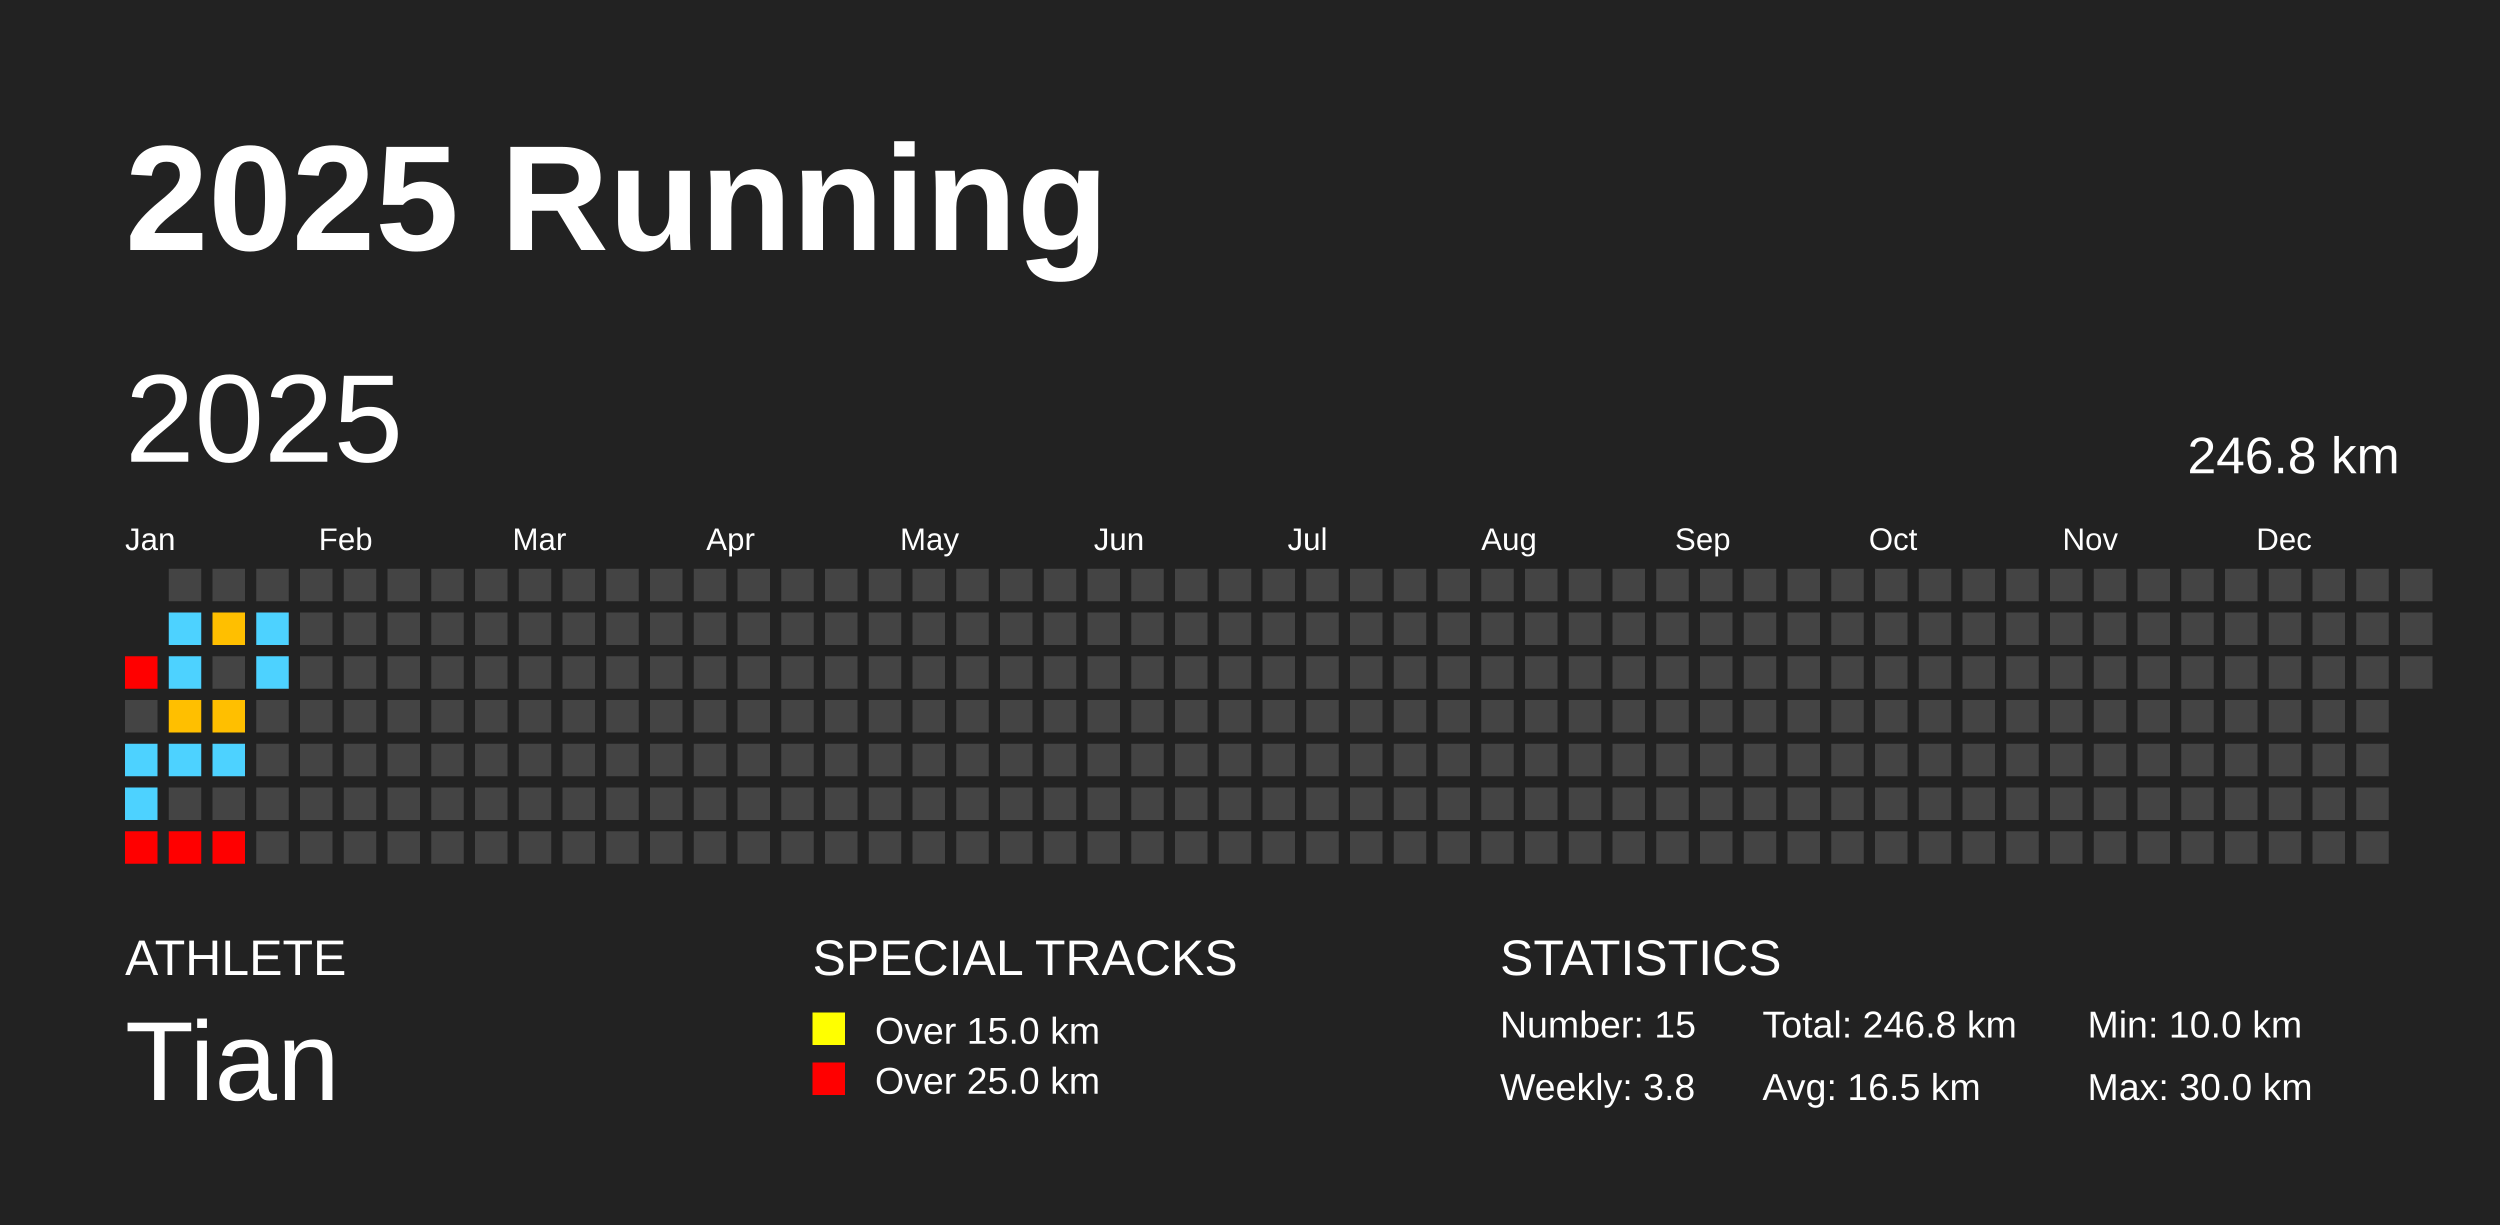
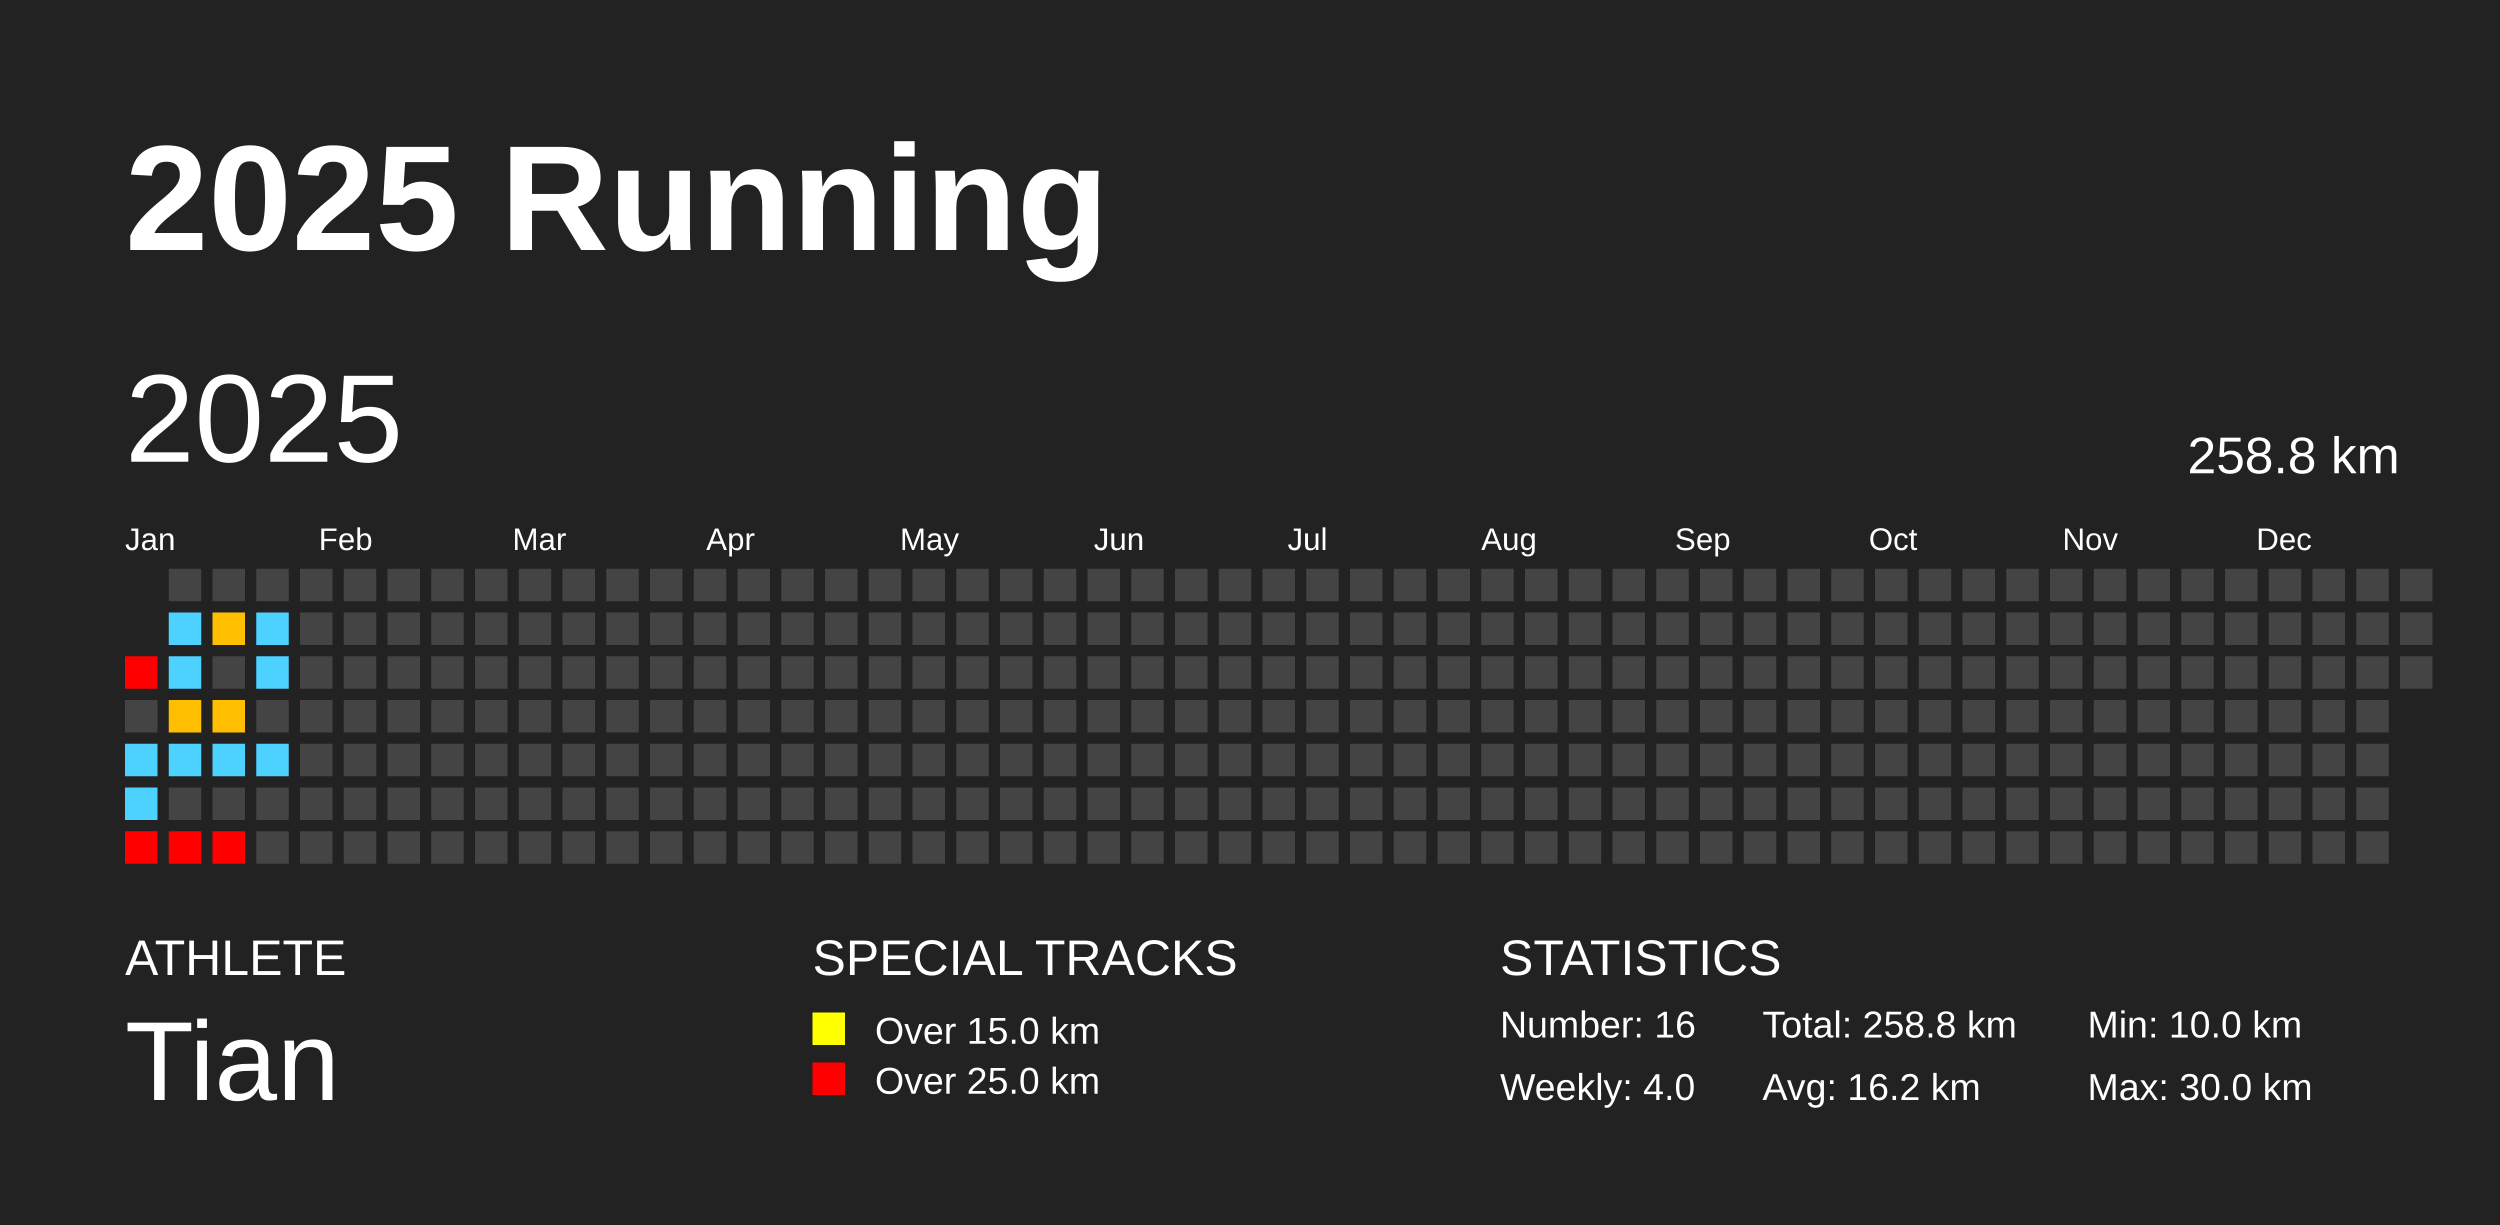
<svg xmlns="http://www.w3.org/2000/svg" baseProfile="full" height="98mm" version="1.1" viewBox="0,0,200,98" width="200mm">
  <defs />
  <rect fill="#222222" height="98" width="200" x="0" y="0" />
  <text fill="#FFFFFF" style="font-size:12px; font-family:Arial; font-weight:bold;" x="10" y="20">2025 Running</text>
  <text fill="#FFFFFF" style="font-size:4px; font-family:Arial" x="10" y="78">ATHLETE</text>
  <text fill="#FFFFFF" style="font-size:9px; font-family:Arial" x="10" y="88">Tian</text>
  <text fill="#FFFFFF" style="font-size:4px; font-family:Arial" x="65" y="78">SPECIAL TRACKS</text>
  <rect fill="yellow" height="2.6" width="2.6" x="65" y="81" />
  <text fill="#FFFFFF" style="font-size:3px; font-family:Arial" x="70" y="83.5">Over 15.0 km</text>
  <rect fill="red" height="2.6" width="2.6" x="65" y="85" />
  <text fill="#FFFFFF" style="font-size:3px; font-family:Arial" x="70" y="87.5">Over 25.0 km</text>
  <text fill="#FFFFFF" style="font-size:4px; font-family:Arial" x="120" y="78">STATISTICS</text>
-   <text fill="#FFFFFF" style="font-size:3px; font-family:Arial" x="120" y="83">Number: 15</text>
-   <text fill="#FFFFFF" style="font-size:3px; font-family:Arial" x="120" y="88">Weekly: 3.8</text>
-   <text fill="#FFFFFF" style="font-size:3px; font-family:Arial" x="141" y="83">Total: 246.8 km</text>
-   <text fill="#FFFFFF" style="font-size:3px; font-family:Arial" x="141" y="88">Avg: 16.5 km</text>
+   <text fill="#FFFFFF" style="font-size:3px; font-family:Arial" x="120" y="83">Number: 16</text>
+   <text fill="#FFFFFF" style="font-size:3px; font-family:Arial" x="120" y="88">Weekly: 4.0</text>
+   <text fill="#FFFFFF" style="font-size:3px; font-family:Arial" x="141" y="83">Total: 258.8 km</text>
+   <text fill="#FFFFFF" style="font-size:3px; font-family:Arial" x="141" y="88">Avg: 16.2 km</text>
  <text fill="#FFFFFF" style="font-size:3px; font-family:Arial" x="167" y="83">Min: 10.0 km</text>
  <text fill="#FFFFFF" style="font-size:3px; font-family:Arial" x="167" y="88">Max: 30.0 km</text>
  <text dominant-baseline="hanging" fill="#FFFFFF" style="font-size:10.0px; font-family:Arial;" x="10" y="30">2025</text>
-   <text dominant-baseline="hanging" fill="#FFFFFF" style="font-size:4.125px; font-family:Arial;" x="175" y="35">246.8 km</text>
+   <text dominant-baseline="hanging" fill="#FFFFFF" style="font-size:4.125px; font-family:Arial;" x="175" y="35">258.8 km</text>
  <text fill="#FFFFFF" style="font-size:2.5px; font-family:Arial" x="10.0" y="44">Jan</text>
  <text fill="#FFFFFF" style="font-size:2.5px; font-family:Arial" x="25.5" y="44">Feb</text>
  <text fill="#FFFFFF" style="font-size:2.5px; font-family:Arial" x="41.0" y="44">Mar</text>
  <text fill="#FFFFFF" style="font-size:2.5px; font-family:Arial" x="56.5" y="44">Apr</text>
  <text fill="#FFFFFF" style="font-size:2.5px; font-family:Arial" x="72.0" y="44">May</text>
  <text fill="#FFFFFF" style="font-size:2.5px; font-family:Arial" x="87.5" y="44">Jun</text>
  <text fill="#FFFFFF" style="font-size:2.5px; font-family:Arial" x="103.0" y="44">Jul</text>
  <text fill="#FFFFFF" style="font-size:2.5px; font-family:Arial" x="118.5" y="44">Aug</text>
  <text fill="#FFFFFF" style="font-size:2.5px; font-family:Arial" x="134.0" y="44">Sep</text>
  <text fill="#FFFFFF" style="font-size:2.5px; font-family:Arial" x="149.5" y="44">Oct</text>
  <text fill="#FFFFFF" style="font-size:2.5px; font-family:Arial" x="165.0" y="44">Nov</text>
  <text fill="#FFFFFF" style="font-size:2.5px; font-family:Arial" x="180.5" y="44">Dec</text>
  <rect fill="red" height="2.6" width="2.6" x="10.0" y="52.5" />
  <rect fill="#444444" height="2.6" width="2.6" x="10.0" y="56.0" />
  <rect fill="#4dd2ff" height="2.6" width="2.6" x="10.0" y="59.5" />
  <rect fill="#4dd2ff" height="2.6" width="2.6" x="10.0" y="63.0" />
  <rect fill="red" height="2.6" width="2.6" x="10.0" y="66.5" />
  <rect fill="#444444" height="2.6" width="2.6" x="13.5" y="45.5" />
  <rect fill="#4dd2ff" height="2.6" width="2.6" x="13.5" y="49.0" />
  <rect fill="#4dd2ff" height="2.6" width="2.6" x="13.5" y="52.5" />
  <rect fill="#ffbf00" height="2.6" width="2.6" x="13.5" y="56.0" />
  <rect fill="#4dd2ff" height="2.6" width="2.6" x="13.5" y="59.5" />
  <rect fill="#444444" height="2.6" width="2.6" x="13.5" y="63.0" />
  <rect fill="red" height="2.6" width="2.6" x="13.5" y="66.5" />
  <rect fill="#444444" height="2.6" width="2.6" x="17.0" y="45.5" />
  <rect fill="#ffbf00" height="2.6" width="2.6" x="17.0" y="49.0" />
  <rect fill="#444444" height="2.6" width="2.6" x="17.0" y="52.5" />
  <rect fill="#ffbf00" height="2.6" width="2.6" x="17.0" y="56.0" />
  <rect fill="#4dd2ff" height="2.6" width="2.6" x="17.0" y="59.5" />
  <rect fill="#444444" height="2.6" width="2.6" x="17.0" y="63.0" />
  <rect fill="red" height="2.6" width="2.6" x="17.0" y="66.5" />
  <rect fill="#444444" height="2.6" width="2.6" x="20.5" y="45.5" />
  <rect fill="#4dd2ff" height="2.6" width="2.6" x="20.5" y="49.0" />
  <rect fill="#4dd2ff" height="2.6" width="2.6" x="20.5" y="52.5" />
  <rect fill="#444444" height="2.6" width="2.6" x="20.5" y="56.0" />
-   <rect fill="#444444" height="2.6" width="2.6" x="20.5" y="59.5" />
+   <rect fill="#4dd2ff" height="2.6" width="2.6" x="20.5" y="59.5" />
  <rect fill="#444444" height="2.6" width="2.6" x="20.5" y="63.0" />
  <rect fill="#444444" height="2.6" width="2.6" x="20.5" y="66.5" />
  <rect fill="#444444" height="2.6" width="2.6" x="24.0" y="45.5" />
  <rect fill="#444444" height="2.6" width="2.6" x="24.0" y="49.0" />
  <rect fill="#444444" height="2.6" width="2.6" x="24.0" y="52.5" />
  <rect fill="#444444" height="2.6" width="2.6" x="24.0" y="56.0" />
  <rect fill="#444444" height="2.6" width="2.6" x="24.0" y="59.5" />
  <rect fill="#444444" height="2.6" width="2.6" x="24.0" y="63.0" />
  <rect fill="#444444" height="2.6" width="2.6" x="24.0" y="66.5" />
  <rect fill="#444444" height="2.6" width="2.6" x="27.5" y="45.5" />
  <rect fill="#444444" height="2.6" width="2.6" x="27.5" y="49.0" />
  <rect fill="#444444" height="2.6" width="2.6" x="27.5" y="52.5" />
  <rect fill="#444444" height="2.6" width="2.6" x="27.5" y="56.0" />
  <rect fill="#444444" height="2.6" width="2.6" x="27.5" y="59.5" />
  <rect fill="#444444" height="2.6" width="2.6" x="27.5" y="63.0" />
  <rect fill="#444444" height="2.6" width="2.6" x="27.5" y="66.5" />
  <rect fill="#444444" height="2.6" width="2.6" x="31.0" y="45.5" />
  <rect fill="#444444" height="2.6" width="2.6" x="31.0" y="49.0" />
  <rect fill="#444444" height="2.6" width="2.6" x="31.0" y="52.5" />
  <rect fill="#444444" height="2.6" width="2.6" x="31.0" y="56.0" />
  <rect fill="#444444" height="2.6" width="2.6" x="31.0" y="59.5" />
  <rect fill="#444444" height="2.6" width="2.6" x="31.0" y="63.0" />
  <rect fill="#444444" height="2.6" width="2.6" x="31.0" y="66.5" />
  <rect fill="#444444" height="2.6" width="2.6" x="34.5" y="45.5" />
  <rect fill="#444444" height="2.6" width="2.6" x="34.5" y="49.0" />
  <rect fill="#444444" height="2.6" width="2.6" x="34.5" y="52.5" />
  <rect fill="#444444" height="2.6" width="2.6" x="34.5" y="56.0" />
  <rect fill="#444444" height="2.6" width="2.6" x="34.5" y="59.5" />
  <rect fill="#444444" height="2.6" width="2.6" x="34.5" y="63.0" />
  <rect fill="#444444" height="2.6" width="2.6" x="34.5" y="66.5" />
  <rect fill="#444444" height="2.6" width="2.6" x="38.0" y="45.5" />
  <rect fill="#444444" height="2.6" width="2.6" x="38.0" y="49.0" />
  <rect fill="#444444" height="2.6" width="2.6" x="38.0" y="52.5" />
  <rect fill="#444444" height="2.6" width="2.6" x="38.0" y="56.0" />
  <rect fill="#444444" height="2.6" width="2.6" x="38.0" y="59.5" />
  <rect fill="#444444" height="2.6" width="2.6" x="38.0" y="63.0" />
  <rect fill="#444444" height="2.6" width="2.6" x="38.0" y="66.5" />
  <rect fill="#444444" height="2.6" width="2.6" x="41.5" y="45.5" />
  <rect fill="#444444" height="2.6" width="2.6" x="41.5" y="49.0" />
  <rect fill="#444444" height="2.6" width="2.6" x="41.5" y="52.5" />
  <rect fill="#444444" height="2.6" width="2.6" x="41.5" y="56.0" />
  <rect fill="#444444" height="2.6" width="2.6" x="41.5" y="59.5" />
  <rect fill="#444444" height="2.6" width="2.6" x="41.5" y="63.0" />
  <rect fill="#444444" height="2.6" width="2.6" x="41.5" y="66.5" />
  <rect fill="#444444" height="2.6" width="2.6" x="45.0" y="45.5" />
  <rect fill="#444444" height="2.6" width="2.6" x="45.0" y="49.0" />
  <rect fill="#444444" height="2.6" width="2.6" x="45.0" y="52.5" />
  <rect fill="#444444" height="2.6" width="2.6" x="45.0" y="56.0" />
  <rect fill="#444444" height="2.6" width="2.6" x="45.0" y="59.5" />
  <rect fill="#444444" height="2.6" width="2.6" x="45.0" y="63.0" />
  <rect fill="#444444" height="2.6" width="2.6" x="45.0" y="66.5" />
  <rect fill="#444444" height="2.6" width="2.6" x="48.5" y="45.5" />
  <rect fill="#444444" height="2.6" width="2.6" x="48.5" y="49.0" />
  <rect fill="#444444" height="2.6" width="2.6" x="48.5" y="52.5" />
  <rect fill="#444444" height="2.6" width="2.6" x="48.5" y="56.0" />
  <rect fill="#444444" height="2.6" width="2.6" x="48.5" y="59.5" />
  <rect fill="#444444" height="2.6" width="2.6" x="48.5" y="63.0" />
  <rect fill="#444444" height="2.6" width="2.6" x="48.5" y="66.5" />
  <rect fill="#444444" height="2.6" width="2.6" x="52.0" y="45.5" />
  <rect fill="#444444" height="2.6" width="2.6" x="52.0" y="49.0" />
  <rect fill="#444444" height="2.6" width="2.6" x="52.0" y="52.5" />
  <rect fill="#444444" height="2.6" width="2.6" x="52.0" y="56.0" />
  <rect fill="#444444" height="2.6" width="2.6" x="52.0" y="59.5" />
  <rect fill="#444444" height="2.6" width="2.6" x="52.0" y="63.0" />
  <rect fill="#444444" height="2.6" width="2.6" x="52.0" y="66.5" />
  <rect fill="#444444" height="2.6" width="2.6" x="55.5" y="45.5" />
  <rect fill="#444444" height="2.6" width="2.6" x="55.5" y="49.0" />
  <rect fill="#444444" height="2.6" width="2.6" x="55.5" y="52.5" />
  <rect fill="#444444" height="2.6" width="2.6" x="55.5" y="56.0" />
  <rect fill="#444444" height="2.6" width="2.6" x="55.5" y="59.5" />
  <rect fill="#444444" height="2.6" width="2.6" x="55.5" y="63.0" />
  <rect fill="#444444" height="2.6" width="2.6" x="55.5" y="66.5" />
  <rect fill="#444444" height="2.6" width="2.6" x="59.0" y="45.5" />
  <rect fill="#444444" height="2.6" width="2.6" x="59.0" y="49.0" />
  <rect fill="#444444" height="2.6" width="2.6" x="59.0" y="52.5" />
  <rect fill="#444444" height="2.6" width="2.6" x="59.0" y="56.0" />
  <rect fill="#444444" height="2.6" width="2.6" x="59.0" y="59.5" />
  <rect fill="#444444" height="2.6" width="2.6" x="59.0" y="63.0" />
  <rect fill="#444444" height="2.6" width="2.6" x="59.0" y="66.5" />
  <rect fill="#444444" height="2.6" width="2.6" x="62.5" y="45.5" />
  <rect fill="#444444" height="2.6" width="2.6" x="62.5" y="49.0" />
  <rect fill="#444444" height="2.6" width="2.6" x="62.5" y="52.5" />
  <rect fill="#444444" height="2.6" width="2.6" x="62.5" y="56.0" />
  <rect fill="#444444" height="2.6" width="2.6" x="62.5" y="59.5" />
  <rect fill="#444444" height="2.6" width="2.6" x="62.5" y="63.0" />
  <rect fill="#444444" height="2.6" width="2.6" x="62.5" y="66.5" />
  <rect fill="#444444" height="2.6" width="2.6" x="66.0" y="45.5" />
  <rect fill="#444444" height="2.6" width="2.6" x="66.0" y="49.0" />
  <rect fill="#444444" height="2.6" width="2.6" x="66.0" y="52.5" />
  <rect fill="#444444" height="2.6" width="2.6" x="66.0" y="56.0" />
  <rect fill="#444444" height="2.6" width="2.6" x="66.0" y="59.5" />
  <rect fill="#444444" height="2.6" width="2.6" x="66.0" y="63.0" />
  <rect fill="#444444" height="2.6" width="2.6" x="66.0" y="66.5" />
  <rect fill="#444444" height="2.6" width="2.6" x="69.5" y="45.5" />
  <rect fill="#444444" height="2.6" width="2.6" x="69.5" y="49.0" />
  <rect fill="#444444" height="2.6" width="2.6" x="69.5" y="52.5" />
  <rect fill="#444444" height="2.6" width="2.6" x="69.5" y="56.0" />
  <rect fill="#444444" height="2.6" width="2.6" x="69.5" y="59.5" />
  <rect fill="#444444" height="2.6" width="2.6" x="69.5" y="63.0" />
  <rect fill="#444444" height="2.6" width="2.6" x="69.5" y="66.5" />
  <rect fill="#444444" height="2.6" width="2.6" x="73.0" y="45.5" />
  <rect fill="#444444" height="2.6" width="2.6" x="73.0" y="49.0" />
  <rect fill="#444444" height="2.6" width="2.6" x="73.0" y="52.5" />
  <rect fill="#444444" height="2.6" width="2.6" x="73.0" y="56.0" />
  <rect fill="#444444" height="2.6" width="2.6" x="73.0" y="59.5" />
  <rect fill="#444444" height="2.6" width="2.6" x="73.0" y="63.0" />
  <rect fill="#444444" height="2.6" width="2.6" x="73.0" y="66.5" />
  <rect fill="#444444" height="2.6" width="2.6" x="76.5" y="45.5" />
  <rect fill="#444444" height="2.6" width="2.6" x="76.5" y="49.0" />
  <rect fill="#444444" height="2.6" width="2.6" x="76.5" y="52.5" />
  <rect fill="#444444" height="2.6" width="2.6" x="76.5" y="56.0" />
  <rect fill="#444444" height="2.6" width="2.6" x="76.5" y="59.5" />
  <rect fill="#444444" height="2.6" width="2.6" x="76.5" y="63.0" />
  <rect fill="#444444" height="2.6" width="2.6" x="76.5" y="66.5" />
  <rect fill="#444444" height="2.6" width="2.6" x="80.0" y="45.5" />
  <rect fill="#444444" height="2.6" width="2.6" x="80.0" y="49.0" />
  <rect fill="#444444" height="2.6" width="2.6" x="80.0" y="52.5" />
  <rect fill="#444444" height="2.6" width="2.6" x="80.0" y="56.0" />
  <rect fill="#444444" height="2.6" width="2.6" x="80.0" y="59.5" />
  <rect fill="#444444" height="2.6" width="2.6" x="80.0" y="63.0" />
  <rect fill="#444444" height="2.6" width="2.6" x="80.0" y="66.5" />
  <rect fill="#444444" height="2.6" width="2.6" x="83.5" y="45.5" />
  <rect fill="#444444" height="2.6" width="2.6" x="83.5" y="49.0" />
  <rect fill="#444444" height="2.6" width="2.6" x="83.5" y="52.5" />
  <rect fill="#444444" height="2.6" width="2.6" x="83.5" y="56.0" />
  <rect fill="#444444" height="2.6" width="2.6" x="83.5" y="59.5" />
  <rect fill="#444444" height="2.6" width="2.6" x="83.5" y="63.0" />
  <rect fill="#444444" height="2.6" width="2.6" x="83.5" y="66.5" />
  <rect fill="#444444" height="2.6" width="2.6" x="87.0" y="45.5" />
  <rect fill="#444444" height="2.6" width="2.6" x="87.0" y="49.0" />
  <rect fill="#444444" height="2.6" width="2.6" x="87.0" y="52.5" />
  <rect fill="#444444" height="2.6" width="2.6" x="87.0" y="56.0" />
  <rect fill="#444444" height="2.6" width="2.6" x="87.0" y="59.5" />
  <rect fill="#444444" height="2.6" width="2.6" x="87.0" y="63.0" />
  <rect fill="#444444" height="2.6" width="2.6" x="87.0" y="66.5" />
  <rect fill="#444444" height="2.6" width="2.6" x="90.5" y="45.5" />
  <rect fill="#444444" height="2.6" width="2.6" x="90.5" y="49.0" />
  <rect fill="#444444" height="2.6" width="2.6" x="90.5" y="52.5" />
  <rect fill="#444444" height="2.6" width="2.6" x="90.5" y="56.0" />
  <rect fill="#444444" height="2.6" width="2.6" x="90.5" y="59.5" />
  <rect fill="#444444" height="2.6" width="2.6" x="90.5" y="63.0" />
  <rect fill="#444444" height="2.6" width="2.6" x="90.5" y="66.5" />
  <rect fill="#444444" height="2.6" width="2.6" x="94.0" y="45.5" />
  <rect fill="#444444" height="2.6" width="2.6" x="94.0" y="49.0" />
  <rect fill="#444444" height="2.6" width="2.6" x="94.0" y="52.5" />
  <rect fill="#444444" height="2.6" width="2.6" x="94.0" y="56.0" />
  <rect fill="#444444" height="2.6" width="2.6" x="94.0" y="59.5" />
  <rect fill="#444444" height="2.6" width="2.6" x="94.0" y="63.0" />
  <rect fill="#444444" height="2.6" width="2.6" x="94.0" y="66.5" />
  <rect fill="#444444" height="2.6" width="2.6" x="97.5" y="45.5" />
  <rect fill="#444444" height="2.6" width="2.6" x="97.5" y="49.0" />
  <rect fill="#444444" height="2.6" width="2.6" x="97.5" y="52.5" />
  <rect fill="#444444" height="2.6" width="2.6" x="97.5" y="56.0" />
  <rect fill="#444444" height="2.6" width="2.6" x="97.5" y="59.5" />
  <rect fill="#444444" height="2.6" width="2.6" x="97.5" y="63.0" />
  <rect fill="#444444" height="2.6" width="2.6" x="97.5" y="66.5" />
  <rect fill="#444444" height="2.6" width="2.6" x="101.0" y="45.5" />
  <rect fill="#444444" height="2.6" width="2.6" x="101.0" y="49.0" />
  <rect fill="#444444" height="2.6" width="2.6" x="101.0" y="52.5" />
  <rect fill="#444444" height="2.6" width="2.6" x="101.0" y="56.0" />
  <rect fill="#444444" height="2.6" width="2.6" x="101.0" y="59.5" />
  <rect fill="#444444" height="2.6" width="2.6" x="101.0" y="63.0" />
  <rect fill="#444444" height="2.6" width="2.6" x="101.0" y="66.5" />
  <rect fill="#444444" height="2.6" width="2.6" x="104.5" y="45.5" />
  <rect fill="#444444" height="2.6" width="2.6" x="104.5" y="49.0" />
  <rect fill="#444444" height="2.6" width="2.6" x="104.5" y="52.5" />
  <rect fill="#444444" height="2.6" width="2.6" x="104.5" y="56.0" />
  <rect fill="#444444" height="2.6" width="2.6" x="104.5" y="59.5" />
  <rect fill="#444444" height="2.6" width="2.6" x="104.5" y="63.0" />
  <rect fill="#444444" height="2.6" width="2.6" x="104.5" y="66.5" />
  <rect fill="#444444" height="2.6" width="2.6" x="108.0" y="45.5" />
  <rect fill="#444444" height="2.6" width="2.6" x="108.0" y="49.0" />
  <rect fill="#444444" height="2.6" width="2.6" x="108.0" y="52.5" />
  <rect fill="#444444" height="2.6" width="2.6" x="108.0" y="56.0" />
  <rect fill="#444444" height="2.6" width="2.6" x="108.0" y="59.5" />
  <rect fill="#444444" height="2.6" width="2.6" x="108.0" y="63.0" />
  <rect fill="#444444" height="2.6" width="2.6" x="108.0" y="66.5" />
  <rect fill="#444444" height="2.6" width="2.6" x="111.5" y="45.5" />
  <rect fill="#444444" height="2.6" width="2.6" x="111.5" y="49.0" />
  <rect fill="#444444" height="2.6" width="2.6" x="111.5" y="52.5" />
  <rect fill="#444444" height="2.6" width="2.6" x="111.5" y="56.0" />
  <rect fill="#444444" height="2.6" width="2.6" x="111.5" y="59.5" />
  <rect fill="#444444" height="2.6" width="2.6" x="111.5" y="63.0" />
  <rect fill="#444444" height="2.6" width="2.6" x="111.5" y="66.5" />
  <rect fill="#444444" height="2.6" width="2.6" x="115.0" y="45.5" />
  <rect fill="#444444" height="2.6" width="2.6" x="115.0" y="49.0" />
  <rect fill="#444444" height="2.6" width="2.6" x="115.0" y="52.5" />
  <rect fill="#444444" height="2.6" width="2.6" x="115.0" y="56.0" />
  <rect fill="#444444" height="2.6" width="2.6" x="115.0" y="59.5" />
  <rect fill="#444444" height="2.6" width="2.6" x="115.0" y="63.0" />
  <rect fill="#444444" height="2.6" width="2.6" x="115.0" y="66.5" />
  <rect fill="#444444" height="2.6" width="2.6" x="118.5" y="45.5" />
  <rect fill="#444444" height="2.6" width="2.6" x="118.5" y="49.0" />
  <rect fill="#444444" height="2.6" width="2.6" x="118.5" y="52.5" />
  <rect fill="#444444" height="2.6" width="2.6" x="118.5" y="56.0" />
  <rect fill="#444444" height="2.6" width="2.6" x="118.5" y="59.5" />
  <rect fill="#444444" height="2.6" width="2.6" x="118.5" y="63.0" />
  <rect fill="#444444" height="2.6" width="2.6" x="118.5" y="66.5" />
  <rect fill="#444444" height="2.6" width="2.6" x="122.0" y="45.5" />
  <rect fill="#444444" height="2.6" width="2.6" x="122.0" y="49.0" />
  <rect fill="#444444" height="2.6" width="2.6" x="122.0" y="52.5" />
  <rect fill="#444444" height="2.6" width="2.6" x="122.0" y="56.0" />
  <rect fill="#444444" height="2.6" width="2.6" x="122.0" y="59.5" />
  <rect fill="#444444" height="2.6" width="2.6" x="122.0" y="63.0" />
  <rect fill="#444444" height="2.6" width="2.6" x="122.0" y="66.5" />
  <rect fill="#444444" height="2.6" width="2.6" x="125.5" y="45.5" />
  <rect fill="#444444" height="2.6" width="2.6" x="125.5" y="49.0" />
  <rect fill="#444444" height="2.6" width="2.6" x="125.5" y="52.5" />
  <rect fill="#444444" height="2.6" width="2.6" x="125.5" y="56.0" />
  <rect fill="#444444" height="2.6" width="2.6" x="125.5" y="59.5" />
  <rect fill="#444444" height="2.6" width="2.6" x="125.5" y="63.0" />
  <rect fill="#444444" height="2.6" width="2.6" x="125.5" y="66.5" />
  <rect fill="#444444" height="2.6" width="2.6" x="129.0" y="45.5" />
  <rect fill="#444444" height="2.6" width="2.6" x="129.0" y="49.0" />
  <rect fill="#444444" height="2.6" width="2.6" x="129.0" y="52.5" />
  <rect fill="#444444" height="2.6" width="2.6" x="129.0" y="56.0" />
  <rect fill="#444444" height="2.6" width="2.6" x="129.0" y="59.5" />
  <rect fill="#444444" height="2.6" width="2.6" x="129.0" y="63.0" />
  <rect fill="#444444" height="2.6" width="2.6" x="129.0" y="66.5" />
  <rect fill="#444444" height="2.6" width="2.6" x="132.5" y="45.5" />
  <rect fill="#444444" height="2.6" width="2.6" x="132.5" y="49.0" />
  <rect fill="#444444" height="2.6" width="2.6" x="132.5" y="52.5" />
  <rect fill="#444444" height="2.6" width="2.6" x="132.5" y="56.0" />
  <rect fill="#444444" height="2.6" width="2.6" x="132.5" y="59.5" />
  <rect fill="#444444" height="2.6" width="2.6" x="132.5" y="63.0" />
  <rect fill="#444444" height="2.6" width="2.6" x="132.5" y="66.5" />
  <rect fill="#444444" height="2.6" width="2.6" x="136.0" y="45.5" />
  <rect fill="#444444" height="2.6" width="2.6" x="136.0" y="49.0" />
  <rect fill="#444444" height="2.6" width="2.6" x="136.0" y="52.5" />
  <rect fill="#444444" height="2.6" width="2.6" x="136.0" y="56.0" />
  <rect fill="#444444" height="2.6" width="2.6" x="136.0" y="59.5" />
  <rect fill="#444444" height="2.6" width="2.6" x="136.0" y="63.0" />
  <rect fill="#444444" height="2.6" width="2.6" x="136.0" y="66.5" />
  <rect fill="#444444" height="2.6" width="2.6" x="139.5" y="45.5" />
  <rect fill="#444444" height="2.6" width="2.6" x="139.5" y="49.0" />
  <rect fill="#444444" height="2.6" width="2.6" x="139.5" y="52.5" />
  <rect fill="#444444" height="2.6" width="2.6" x="139.5" y="56.0" />
  <rect fill="#444444" height="2.6" width="2.6" x="139.5" y="59.5" />
  <rect fill="#444444" height="2.6" width="2.6" x="139.5" y="63.0" />
  <rect fill="#444444" height="2.6" width="2.6" x="139.5" y="66.5" />
  <rect fill="#444444" height="2.6" width="2.6" x="143.0" y="45.5" />
  <rect fill="#444444" height="2.6" width="2.6" x="143.0" y="49.0" />
  <rect fill="#444444" height="2.6" width="2.6" x="143.0" y="52.5" />
  <rect fill="#444444" height="2.6" width="2.6" x="143.0" y="56.0" />
  <rect fill="#444444" height="2.6" width="2.6" x="143.0" y="59.5" />
  <rect fill="#444444" height="2.6" width="2.6" x="143.0" y="63.0" />
  <rect fill="#444444" height="2.6" width="2.6" x="143.0" y="66.5" />
  <rect fill="#444444" height="2.6" width="2.6" x="146.5" y="45.5" />
  <rect fill="#444444" height="2.6" width="2.6" x="146.5" y="49.0" />
  <rect fill="#444444" height="2.6" width="2.6" x="146.5" y="52.5" />
  <rect fill="#444444" height="2.6" width="2.6" x="146.5" y="56.0" />
  <rect fill="#444444" height="2.6" width="2.6" x="146.5" y="59.5" />
  <rect fill="#444444" height="2.6" width="2.6" x="146.5" y="63.0" />
  <rect fill="#444444" height="2.6" width="2.6" x="146.5" y="66.5" />
  <rect fill="#444444" height="2.6" width="2.6" x="150.0" y="45.5" />
  <rect fill="#444444" height="2.6" width="2.6" x="150.0" y="49.0" />
  <rect fill="#444444" height="2.6" width="2.6" x="150.0" y="52.5" />
  <rect fill="#444444" height="2.6" width="2.6" x="150.0" y="56.0" />
  <rect fill="#444444" height="2.6" width="2.6" x="150.0" y="59.5" />
  <rect fill="#444444" height="2.6" width="2.6" x="150.0" y="63.0" />
  <rect fill="#444444" height="2.6" width="2.6" x="150.0" y="66.5" />
  <rect fill="#444444" height="2.6" width="2.6" x="153.5" y="45.5" />
  <rect fill="#444444" height="2.6" width="2.6" x="153.5" y="49.0" />
  <rect fill="#444444" height="2.6" width="2.6" x="153.5" y="52.5" />
  <rect fill="#444444" height="2.6" width="2.6" x="153.5" y="56.0" />
  <rect fill="#444444" height="2.6" width="2.6" x="153.5" y="59.5" />
  <rect fill="#444444" height="2.6" width="2.6" x="153.5" y="63.0" />
  <rect fill="#444444" height="2.6" width="2.6" x="153.5" y="66.5" />
  <rect fill="#444444" height="2.6" width="2.6" x="157.0" y="45.5" />
  <rect fill="#444444" height="2.6" width="2.6" x="157.0" y="49.0" />
  <rect fill="#444444" height="2.6" width="2.6" x="157.0" y="52.5" />
  <rect fill="#444444" height="2.6" width="2.6" x="157.0" y="56.0" />
  <rect fill="#444444" height="2.6" width="2.6" x="157.0" y="59.5" />
  <rect fill="#444444" height="2.6" width="2.6" x="157.0" y="63.0" />
  <rect fill="#444444" height="2.6" width="2.6" x="157.0" y="66.5" />
  <rect fill="#444444" height="2.6" width="2.6" x="160.5" y="45.5" />
  <rect fill="#444444" height="2.6" width="2.6" x="160.5" y="49.0" />
  <rect fill="#444444" height="2.6" width="2.6" x="160.5" y="52.5" />
  <rect fill="#444444" height="2.6" width="2.6" x="160.5" y="56.0" />
  <rect fill="#444444" height="2.6" width="2.6" x="160.5" y="59.5" />
  <rect fill="#444444" height="2.6" width="2.6" x="160.5" y="63.0" />
  <rect fill="#444444" height="2.6" width="2.6" x="160.5" y="66.5" />
  <rect fill="#444444" height="2.6" width="2.6" x="164.0" y="45.5" />
  <rect fill="#444444" height="2.6" width="2.6" x="164.0" y="49.0" />
  <rect fill="#444444" height="2.6" width="2.6" x="164.0" y="52.5" />
  <rect fill="#444444" height="2.6" width="2.6" x="164.0" y="56.0" />
  <rect fill="#444444" height="2.6" width="2.6" x="164.0" y="59.5" />
  <rect fill="#444444" height="2.6" width="2.6" x="164.0" y="63.0" />
  <rect fill="#444444" height="2.6" width="2.6" x="164.0" y="66.5" />
  <rect fill="#444444" height="2.6" width="2.6" x="167.5" y="45.5" />
  <rect fill="#444444" height="2.6" width="2.6" x="167.5" y="49.0" />
  <rect fill="#444444" height="2.6" width="2.6" x="167.5" y="52.5" />
  <rect fill="#444444" height="2.6" width="2.6" x="167.5" y="56.0" />
  <rect fill="#444444" height="2.6" width="2.6" x="167.5" y="59.5" />
  <rect fill="#444444" height="2.6" width="2.6" x="167.5" y="63.0" />
  <rect fill="#444444" height="2.6" width="2.6" x="167.5" y="66.5" />
  <rect fill="#444444" height="2.6" width="2.6" x="171.0" y="45.5" />
  <rect fill="#444444" height="2.6" width="2.6" x="171.0" y="49.0" />
  <rect fill="#444444" height="2.6" width="2.6" x="171.0" y="52.5" />
  <rect fill="#444444" height="2.6" width="2.6" x="171.0" y="56.0" />
  <rect fill="#444444" height="2.6" width="2.6" x="171.0" y="59.5" />
  <rect fill="#444444" height="2.6" width="2.6" x="171.0" y="63.0" />
  <rect fill="#444444" height="2.6" width="2.6" x="171.0" y="66.5" />
  <rect fill="#444444" height="2.6" width="2.6" x="174.5" y="45.5" />
  <rect fill="#444444" height="2.6" width="2.6" x="174.5" y="49.0" />
  <rect fill="#444444" height="2.6" width="2.6" x="174.5" y="52.5" />
  <rect fill="#444444" height="2.6" width="2.6" x="174.5" y="56.0" />
  <rect fill="#444444" height="2.6" width="2.6" x="174.5" y="59.5" />
  <rect fill="#444444" height="2.6" width="2.6" x="174.5" y="63.0" />
  <rect fill="#444444" height="2.6" width="2.6" x="174.5" y="66.5" />
  <rect fill="#444444" height="2.6" width="2.6" x="178.0" y="45.5" />
  <rect fill="#444444" height="2.6" width="2.6" x="178.0" y="49.0" />
  <rect fill="#444444" height="2.6" width="2.6" x="178.0" y="52.5" />
  <rect fill="#444444" height="2.6" width="2.6" x="178.0" y="56.0" />
  <rect fill="#444444" height="2.6" width="2.6" x="178.0" y="59.5" />
  <rect fill="#444444" height="2.6" width="2.6" x="178.0" y="63.0" />
  <rect fill="#444444" height="2.6" width="2.6" x="178.0" y="66.5" />
  <rect fill="#444444" height="2.6" width="2.6" x="181.5" y="45.5" />
  <rect fill="#444444" height="2.6" width="2.6" x="181.5" y="49.0" />
  <rect fill="#444444" height="2.6" width="2.6" x="181.5" y="52.5" />
  <rect fill="#444444" height="2.6" width="2.6" x="181.5" y="56.0" />
  <rect fill="#444444" height="2.6" width="2.6" x="181.5" y="59.5" />
  <rect fill="#444444" height="2.6" width="2.6" x="181.5" y="63.0" />
  <rect fill="#444444" height="2.6" width="2.6" x="181.5" y="66.5" />
  <rect fill="#444444" height="2.6" width="2.6" x="185.0" y="45.5" />
  <rect fill="#444444" height="2.6" width="2.6" x="185.0" y="49.0" />
  <rect fill="#444444" height="2.6" width="2.6" x="185.0" y="52.5" />
  <rect fill="#444444" height="2.6" width="2.6" x="185.0" y="56.0" />
  <rect fill="#444444" height="2.6" width="2.6" x="185.0" y="59.5" />
  <rect fill="#444444" height="2.6" width="2.6" x="185.0" y="63.0" />
  <rect fill="#444444" height="2.6" width="2.6" x="185.0" y="66.5" />
  <rect fill="#444444" height="2.6" width="2.6" x="188.5" y="45.5" />
  <rect fill="#444444" height="2.6" width="2.6" x="188.5" y="49.0" />
  <rect fill="#444444" height="2.6" width="2.6" x="188.5" y="52.5" />
  <rect fill="#444444" height="2.6" width="2.6" x="188.5" y="56.0" />
  <rect fill="#444444" height="2.6" width="2.6" x="188.5" y="59.5" />
  <rect fill="#444444" height="2.6" width="2.6" x="188.5" y="63.0" />
  <rect fill="#444444" height="2.6" width="2.6" x="188.5" y="66.5" />
  <rect fill="#444444" height="2.6" width="2.6" x="192.0" y="45.5" />
  <rect fill="#444444" height="2.6" width="2.6" x="192.0" y="49.0" />
  <rect fill="#444444" height="2.6" width="2.6" x="192.0" y="52.5" />
</svg>
